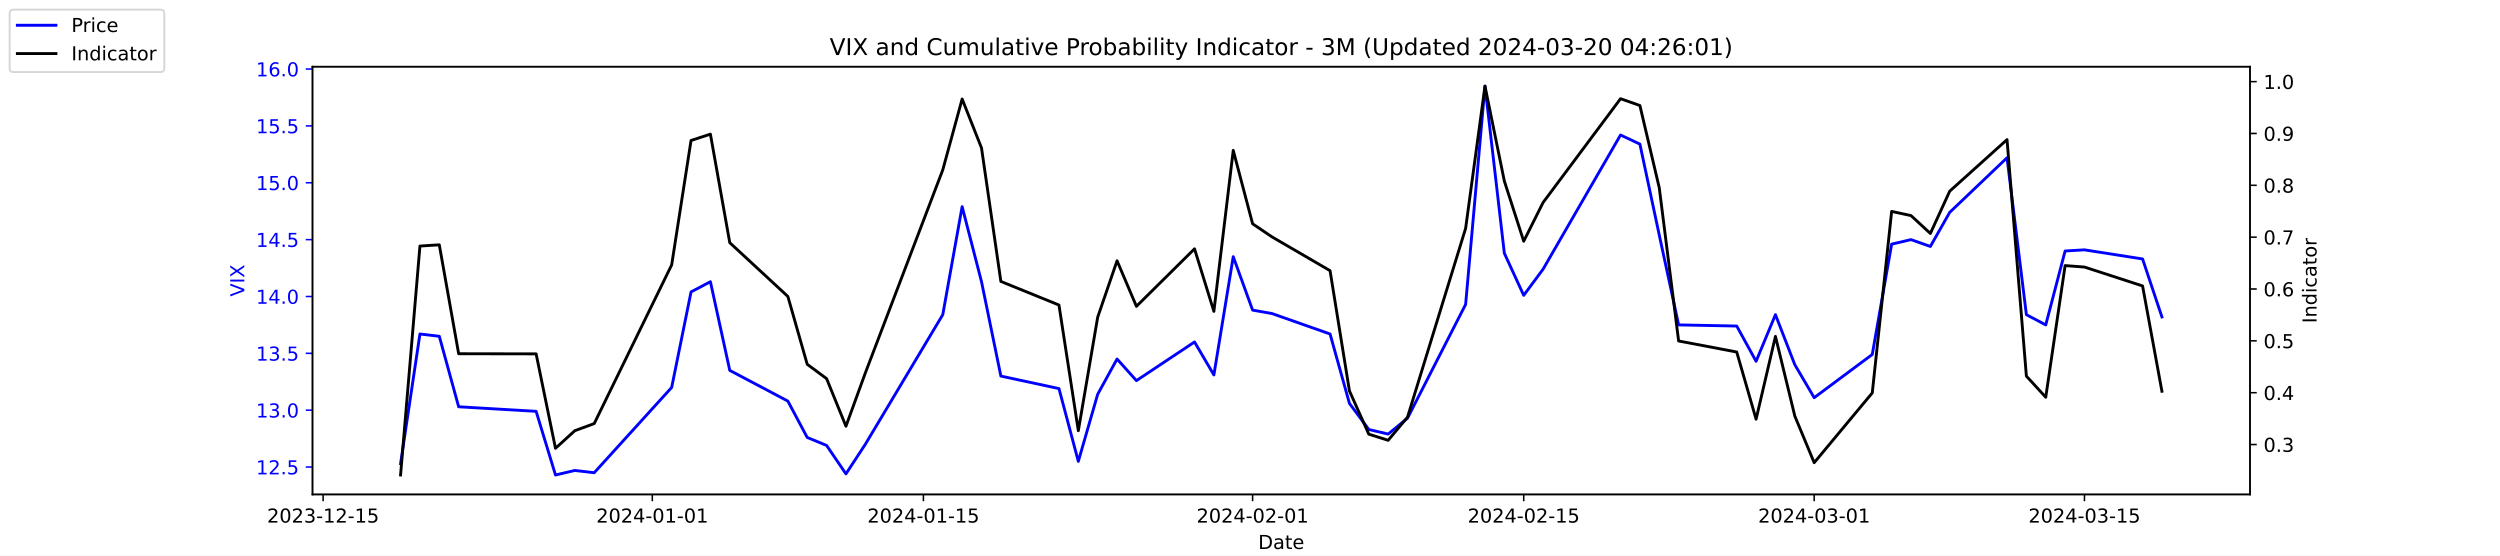
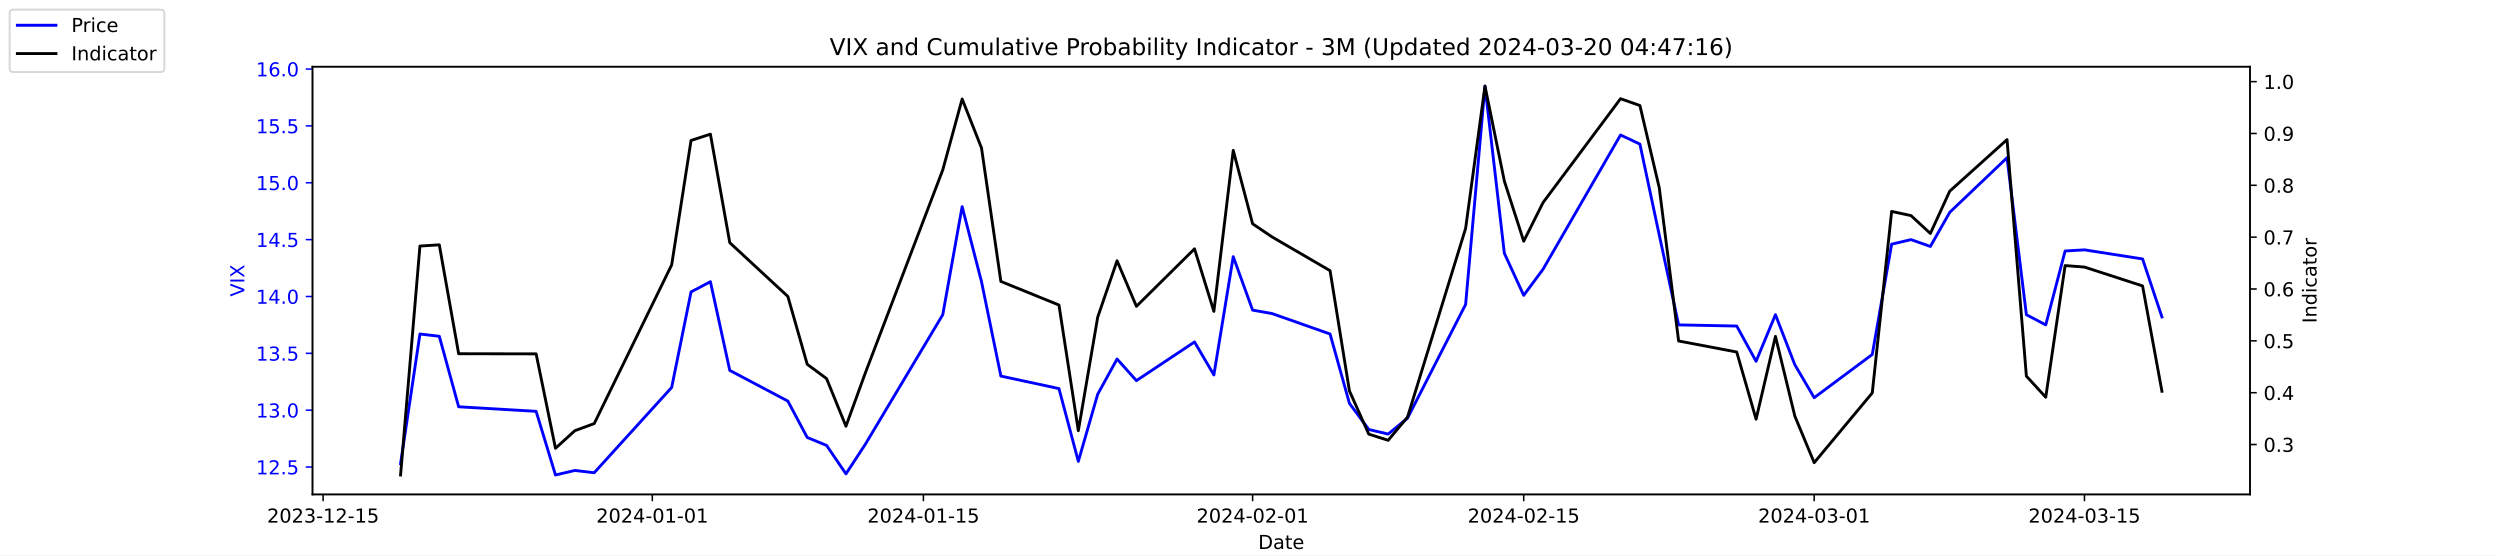
<svg xmlns="http://www.w3.org/2000/svg" xmlns:xlink="http://www.w3.org/1999/xlink" width="1296pt" height="288pt" viewBox="0 0 1296 288" version="1.1">
  <defs>
    <style type="text/css">*{stroke-linejoin: round; stroke-linecap: butt}</style>
  </defs>
  <g id="figure_1">
    <g id="patch_1">
      <path d="M 0 288  L 1296 288  L 1296 0  L 0 0  z " style="fill: #ffffff" />
    </g>
    <g id="axes_1">
      <g id="patch_2">
        <path d="M 162 256.32  L 1166.4 256.32  L 1166.4 34.56  L 162 34.56  z " style="fill: #ffffff" />
      </g>
      <g id="matplotlib.axis_1">
        <g id="xtick_1">
          <g id="line2d_1">
            <defs>
-               <path id="m6150826564" d="M 0 0  L 0 3.5  " style="stroke: #000000; stroke-width: 0.8" />
+               <path id="m825ad425d6" d="M 0 0  L 0 3.5  " style="stroke: #000000; stroke-width: 0.8" />
            </defs>
            <g>
-               <use xlink:href="#m6150826564" x="167.5" y="256.32" style="stroke: #000000; stroke-width: 0.8" />
+               <use xlink:href="#m825ad425d6" x="167.5" y="256.32" style="stroke: #000000; stroke-width: 0.8" />
            </g>
          </g>
          <g id="text_1">
            <g transform="translate(138.4425 270.9184) scale(0.1 -0.1)">
              <defs>
                <path id="DejaVuSans-32" d="M 1228 531  L 3431 531  L 3431 0  L 469 0  L 469 531  Q 828 903 1448 1529  Q 2069 2156 2228 2338  Q 2531 2678 2651 2914  Q 2772 3150 2772 3378  Q 2772 3750 2511 3984  Q 2250 4219 1831 4219  Q 1534 4219 1204 4116  Q 875 4013 500 3803  L 500 4441  Q 881 4594 1212 4672  Q 1544 4750 1819 4750  Q 2544 4750 2975 4387  Q 3406 4025 3406 3419  Q 3406 3131 3298 2873  Q 3191 2616 2906 2266  Q 2828 2175 2409 1742  Q 1991 1309 1228 531  z " transform="scale(0.015625)" />
                <path id="DejaVuSans-30" d="M 2034 4250  Q 1547 4250 1301 3770  Q 1056 3291 1056 2328  Q 1056 1369 1301 889  Q 1547 409 2034 409  Q 2525 409 2770 889  Q 3016 1369 3016 2328  Q 3016 3291 2770 3770  Q 2525 4250 2034 4250  z M 2034 4750  Q 2819 4750 3233 4129  Q 3647 3509 3647 2328  Q 3647 1150 3233 529  Q 2819 -91 2034 -91  Q 1250 -91 836 529  Q 422 1150 422 2328  Q 422 3509 836 4129  Q 1250 4750 2034 4750  z " transform="scale(0.015625)" />
                <path id="DejaVuSans-33" d="M 2597 2516  Q 3050 2419 3304 2112  Q 3559 1806 3559 1356  Q 3559 666 3084 287  Q 2609 -91 1734 -91  Q 1441 -91 1130 -33  Q 819 25 488 141  L 488 750  Q 750 597 1062 519  Q 1375 441 1716 441  Q 2309 441 2620 675  Q 2931 909 2931 1356  Q 2931 1769 2642 2001  Q 2353 2234 1838 2234  L 1294 2234  L 1294 2753  L 1863 2753  Q 2328 2753 2575 2939  Q 2822 3125 2822 3475  Q 2822 3834 2567 4026  Q 2313 4219 1838 4219  Q 1578 4219 1281 4162  Q 984 4106 628 3988  L 628 4550  Q 988 4650 1302 4700  Q 1616 4750 1894 4750  Q 2613 4750 3031 4423  Q 3450 4097 3450 3541  Q 3450 3153 3228 2886  Q 3006 2619 2597 2516  z " transform="scale(0.015625)" />
                <path id="DejaVuSans-2d" d="M 313 2009  L 1997 2009  L 1997 1497  L 313 1497  L 313 2009  z " transform="scale(0.015625)" />
                <path id="DejaVuSans-31" d="M 794 531  L 1825 531  L 1825 4091  L 703 3866  L 703 4441  L 1819 4666  L 2450 4666  L 2450 531  L 3481 531  L 3481 0  L 794 0  L 794 531  z " transform="scale(0.015625)" />
                <path id="DejaVuSans-35" d="M 691 4666  L 3169 4666  L 3169 4134  L 1269 4134  L 1269 2991  Q 1406 3038 1543 3061  Q 1681 3084 1819 3084  Q 2600 3084 3056 2656  Q 3513 2228 3513 1497  Q 3513 744 3044 326  Q 2575 -91 1722 -91  Q 1428 -91 1123 -41  Q 819 9 494 109  L 494 744  Q 775 591 1075 516  Q 1375 441 1709 441  Q 2250 441 2565 725  Q 2881 1009 2881 1497  Q 2881 1984 2565 2268  Q 2250 2553 1709 2553  Q 1456 2553 1204 2497  Q 953 2441 691 2322  L 691 4666  z " transform="scale(0.015625)" />
              </defs>
              <use xlink:href="#DejaVuSans-32" />
              <use xlink:href="#DejaVuSans-30" x="63.623" />
              <use xlink:href="#DejaVuSans-32" x="127.246" />
              <use xlink:href="#DejaVuSans-33" x="190.869" />
              <use xlink:href="#DejaVuSans-2d" x="254.492" />
              <use xlink:href="#DejaVuSans-31" x="290.576" />
              <use xlink:href="#DejaVuSans-32" x="354.199" />
              <use xlink:href="#DejaVuSans-2d" x="417.822" />
              <use xlink:href="#DejaVuSans-31" x="453.906" />
              <use xlink:href="#DejaVuSans-35" x="517.529" />
            </g>
          </g>
        </g>
        <g id="xtick_2">
          <g id="line2d_2">
            <g>
-               <use xlink:href="#m6150826564" x="338.156" y="256.32" style="stroke: #000000; stroke-width: 0.8" />
+               <use xlink:href="#m825ad425d6" x="338.156" y="256.32" style="stroke: #000000; stroke-width: 0.8" />
            </g>
          </g>
          <g id="text_2">
            <g transform="translate(309.098 270.9184) scale(0.1 -0.1)">
              <defs>
                <path id="DejaVuSans-34" d="M 2419 4116  L 825 1625  L 2419 1625  L 2419 4116  z M 2253 4666  L 3047 4666  L 3047 1625  L 3713 1625  L 3713 1100  L 3047 1100  L 3047 0  L 2419 0  L 2419 1100  L 313 1100  L 313 1709  L 2253 4666  z " transform="scale(0.015625)" />
              </defs>
              <use xlink:href="#DejaVuSans-32" />
              <use xlink:href="#DejaVuSans-30" x="63.623" />
              <use xlink:href="#DejaVuSans-32" x="127.246" />
              <use xlink:href="#DejaVuSans-34" x="190.869" />
              <use xlink:href="#DejaVuSans-2d" x="254.492" />
              <use xlink:href="#DejaVuSans-30" x="290.576" />
              <use xlink:href="#DejaVuSans-31" x="354.199" />
              <use xlink:href="#DejaVuSans-2d" x="417.822" />
              <use xlink:href="#DejaVuSans-30" x="453.906" />
              <use xlink:href="#DejaVuSans-31" x="517.529" />
            </g>
          </g>
        </g>
        <g id="xtick_3">
          <g id="line2d_3">
            <g>
-               <use xlink:href="#m6150826564" x="478.696" y="256.32" style="stroke: #000000; stroke-width: 0.8" />
+               <use xlink:href="#m825ad425d6" x="478.696" y="256.32" style="stroke: #000000; stroke-width: 0.8" />
            </g>
          </g>
          <g id="text_3">
            <g transform="translate(449.6379 270.9184) scale(0.1 -0.1)">
              <use xlink:href="#DejaVuSans-32" />
              <use xlink:href="#DejaVuSans-30" x="63.623" />
              <use xlink:href="#DejaVuSans-32" x="127.246" />
              <use xlink:href="#DejaVuSans-34" x="190.869" />
              <use xlink:href="#DejaVuSans-2d" x="254.492" />
              <use xlink:href="#DejaVuSans-30" x="290.576" />
              <use xlink:href="#DejaVuSans-31" x="354.199" />
              <use xlink:href="#DejaVuSans-2d" x="417.822" />
              <use xlink:href="#DejaVuSans-31" x="453.906" />
              <use xlink:href="#DejaVuSans-35" x="517.529" />
            </g>
          </g>
        </g>
        <g id="xtick_4">
          <g id="line2d_4">
            <g>
-               <use xlink:href="#m6150826564" x="649.351" y="256.32" style="stroke: #000000; stroke-width: 0.8" />
+               <use xlink:href="#m825ad425d6" x="649.351" y="256.32" style="stroke: #000000; stroke-width: 0.8" />
            </g>
          </g>
          <g id="text_4">
            <g transform="translate(620.2935 270.9184) scale(0.1 -0.1)">
              <use xlink:href="#DejaVuSans-32" />
              <use xlink:href="#DejaVuSans-30" x="63.623" />
              <use xlink:href="#DejaVuSans-32" x="127.246" />
              <use xlink:href="#DejaVuSans-34" x="190.869" />
              <use xlink:href="#DejaVuSans-2d" x="254.492" />
              <use xlink:href="#DejaVuSans-30" x="290.576" />
              <use xlink:href="#DejaVuSans-32" x="354.199" />
              <use xlink:href="#DejaVuSans-2d" x="417.822" />
              <use xlink:href="#DejaVuSans-30" x="453.906" />
              <use xlink:href="#DejaVuSans-31" x="517.529" />
            </g>
          </g>
        </g>
        <g id="xtick_5">
          <g id="line2d_5">
            <g>
-               <use xlink:href="#m6150826564" x="789.891" y="256.32" style="stroke: #000000; stroke-width: 0.8" />
+               <use xlink:href="#m825ad425d6" x="789.891" y="256.32" style="stroke: #000000; stroke-width: 0.8" />
            </g>
          </g>
          <g id="text_5">
            <g transform="translate(760.8334 270.9184) scale(0.1 -0.1)">
              <use xlink:href="#DejaVuSans-32" />
              <use xlink:href="#DejaVuSans-30" x="63.623" />
              <use xlink:href="#DejaVuSans-32" x="127.246" />
              <use xlink:href="#DejaVuSans-34" x="190.869" />
              <use xlink:href="#DejaVuSans-2d" x="254.492" />
              <use xlink:href="#DejaVuSans-30" x="290.576" />
              <use xlink:href="#DejaVuSans-32" x="354.199" />
              <use xlink:href="#DejaVuSans-2d" x="417.822" />
              <use xlink:href="#DejaVuSans-31" x="453.906" />
              <use xlink:href="#DejaVuSans-35" x="517.529" />
            </g>
          </g>
        </g>
        <g id="xtick_6">
          <g id="line2d_6">
            <g>
-               <use xlink:href="#m6150826564" x="940.47" y="256.32" style="stroke: #000000; stroke-width: 0.8" />
+               <use xlink:href="#m825ad425d6" x="940.47" y="256.32" style="stroke: #000000; stroke-width: 0.8" />
            </g>
          </g>
          <g id="text_6">
            <g transform="translate(911.4118 270.9184) scale(0.1 -0.1)">
              <use xlink:href="#DejaVuSans-32" />
              <use xlink:href="#DejaVuSans-30" x="63.623" />
              <use xlink:href="#DejaVuSans-32" x="127.246" />
              <use xlink:href="#DejaVuSans-34" x="190.869" />
              <use xlink:href="#DejaVuSans-2d" x="254.492" />
              <use xlink:href="#DejaVuSans-30" x="290.576" />
              <use xlink:href="#DejaVuSans-33" x="354.199" />
              <use xlink:href="#DejaVuSans-2d" x="417.822" />
              <use xlink:href="#DejaVuSans-30" x="453.906" />
              <use xlink:href="#DejaVuSans-31" x="517.529" />
            </g>
          </g>
        </g>
        <g id="xtick_7">
          <g id="line2d_7">
            <g>
-               <use xlink:href="#m6150826564" x="1080.591" y="256.32" style="stroke: #000000; stroke-width: 0.8" />
+               <use xlink:href="#m825ad425d6" x="1080.591" y="256.32" style="stroke: #000000; stroke-width: 0.8" />
            </g>
          </g>
          <g id="text_7">
            <g transform="translate(1051.533 270.9184) scale(0.1 -0.1)">
              <use xlink:href="#DejaVuSans-32" />
              <use xlink:href="#DejaVuSans-30" x="63.623" />
              <use xlink:href="#DejaVuSans-32" x="127.246" />
              <use xlink:href="#DejaVuSans-34" x="190.869" />
              <use xlink:href="#DejaVuSans-2d" x="254.492" />
              <use xlink:href="#DejaVuSans-30" x="290.576" />
              <use xlink:href="#DejaVuSans-33" x="354.199" />
              <use xlink:href="#DejaVuSans-2d" x="417.822" />
              <use xlink:href="#DejaVuSans-31" x="453.906" />
              <use xlink:href="#DejaVuSans-35" x="517.529" />
            </g>
          </g>
        </g>
        <g id="text_8">
          <g transform="translate(652.2492 284.5966) scale(0.1 -0.1)">
            <defs>
              <path id="DejaVuSans-44" d="M 1259 4147  L 1259 519  L 2022 519  Q 2988 519 3436 956  Q 3884 1394 3884 2338  Q 3884 3275 3436 3711  Q 2988 4147 2022 4147  L 1259 4147  z M 628 4666  L 1925 4666  Q 3281 4666 3915 4102  Q 4550 3538 4550 2338  Q 4550 1131 3912 565  Q 3275 0 1925 0  L 628 0  L 628 4666  z " transform="scale(0.015625)" />
              <path id="DejaVuSans-61" d="M 2194 1759  Q 1497 1759 1228 1600  Q 959 1441 959 1056  Q 959 750 1161 570  Q 1363 391 1709 391  Q 2188 391 2477 730  Q 2766 1069 2766 1631  L 2766 1759  L 2194 1759  z M 3341 1997  L 3341 0  L 2766 0  L 2766 531  Q 2569 213 2275 61  Q 1981 -91 1556 -91  Q 1019 -91 701 211  Q 384 513 384 1019  Q 384 1609 779 1909  Q 1175 2209 1959 2209  L 2766 2209  L 2766 2266  Q 2766 2663 2505 2880  Q 2244 3097 1772 3097  Q 1472 3097 1187 3025  Q 903 2953 641 2809  L 641 3341  Q 956 3463 1253 3523  Q 1550 3584 1831 3584  Q 2591 3584 2966 3190  Q 3341 2797 3341 1997  z " transform="scale(0.015625)" />
              <path id="DejaVuSans-74" d="M 1172 4494  L 1172 3500  L 2356 3500  L 2356 3053  L 1172 3053  L 1172 1153  Q 1172 725 1289 603  Q 1406 481 1766 481  L 2356 481  L 2356 0  L 1766 0  Q 1100 0 847 248  Q 594 497 594 1153  L 594 3053  L 172 3053  L 172 3500  L 594 3500  L 594 4494  L 1172 4494  z " transform="scale(0.015625)" />
              <path id="DejaVuSans-65" d="M 3597 1894  L 3597 1613  L 953 1613  Q 991 1019 1311 708  Q 1631 397 2203 397  Q 2534 397 2845 478  Q 3156 559 3463 722  L 3463 178  Q 3153 47 2828 -22  Q 2503 -91 2169 -91  Q 1331 -91 842 396  Q 353 884 353 1716  Q 353 2575 817 3079  Q 1281 3584 2069 3584  Q 2775 3584 3186 3129  Q 3597 2675 3597 1894  z M 3022 2063  Q 3016 2534 2758 2815  Q 2500 3097 2075 3097  Q 1594 3097 1305 2825  Q 1016 2553 972 2059  L 3022 2063  z " transform="scale(0.015625)" />
            </defs>
            <use xlink:href="#DejaVuSans-44" />
            <use xlink:href="#DejaVuSans-61" x="77.002" />
            <use xlink:href="#DejaVuSans-74" x="138.281" />
            <use xlink:href="#DejaVuSans-65" x="177.49" />
          </g>
        </g>
      </g>
      <g id="matplotlib.axis_2">
        <g id="ytick_1">
          <g id="line2d_8">
            <defs>
-               <path id="mccb6da727e" d="M 0 0  L -3.5 0  " style="stroke: #0000ff; stroke-width: 0.8" />
+               <path id="me5d6f9abb9" d="M 0 0  L -3.5 0  " style="stroke: #0000ff; stroke-width: 0.8" />
            </defs>
            <g>
-               <use xlink:href="#mccb6da727e" x="162" y="242.114" style="fill: #0000ff; stroke: #0000ff; stroke-width: 0.8" />
+               <use xlink:href="#me5d6f9abb9" x="162" y="242.114" style="fill: #0000ff; stroke: #0000ff; stroke-width: 0.8" />
            </g>
          </g>
          <g id="text_9">
            <g style="fill: #0000ff" transform="translate(132.7344 245.9129) scale(0.1 -0.1)">
              <defs>
                <path id="DejaVuSans-2e" d="M 684 794  L 1344 794  L 1344 0  L 684 0  L 684 794  z " transform="scale(0.015625)" />
              </defs>
              <use xlink:href="#DejaVuSans-31" />
              <use xlink:href="#DejaVuSans-32" x="63.623" />
              <use xlink:href="#DejaVuSans-2e" x="127.246" />
              <use xlink:href="#DejaVuSans-35" x="159.033" />
            </g>
          </g>
        </g>
        <g id="ytick_2">
          <g id="line2d_9">
            <g>
-               <use xlink:href="#mccb6da727e" x="162" y="212.64" style="fill: #0000ff; stroke: #0000ff; stroke-width: 0.8" />
+               <use xlink:href="#me5d6f9abb9" x="162" y="212.64" style="fill: #0000ff; stroke: #0000ff; stroke-width: 0.8" />
            </g>
          </g>
          <g id="text_10">
            <g style="fill: #0000ff" transform="translate(132.7344 216.4392) scale(0.1 -0.1)">
              <use xlink:href="#DejaVuSans-31" />
              <use xlink:href="#DejaVuSans-33" x="63.623" />
              <use xlink:href="#DejaVuSans-2e" x="127.246" />
              <use xlink:href="#DejaVuSans-30" x="159.033" />
            </g>
          </g>
        </g>
        <g id="ytick_3">
          <g id="line2d_10">
            <g>
-               <use xlink:href="#mccb6da727e" x="162" y="183.166" style="fill: #0000ff; stroke: #0000ff; stroke-width: 0.8" />
+               <use xlink:href="#me5d6f9abb9" x="162" y="183.166" style="fill: #0000ff; stroke: #0000ff; stroke-width: 0.8" />
            </g>
          </g>
          <g id="text_11">
            <g style="fill: #0000ff" transform="translate(132.7344 186.9656) scale(0.1 -0.1)">
              <use xlink:href="#DejaVuSans-31" />
              <use xlink:href="#DejaVuSans-33" x="63.623" />
              <use xlink:href="#DejaVuSans-2e" x="127.246" />
              <use xlink:href="#DejaVuSans-35" x="159.033" />
            </g>
          </g>
        </g>
        <g id="ytick_4">
          <g id="line2d_11">
            <g>
-               <use xlink:href="#mccb6da727e" x="162" y="153.693" style="fill: #0000ff; stroke: #0000ff; stroke-width: 0.8" />
+               <use xlink:href="#me5d6f9abb9" x="162" y="153.693" style="fill: #0000ff; stroke: #0000ff; stroke-width: 0.8" />
            </g>
          </g>
          <g id="text_12">
            <g style="fill: #0000ff" transform="translate(132.7344 157.4919) scale(0.1 -0.1)">
              <use xlink:href="#DejaVuSans-31" />
              <use xlink:href="#DejaVuSans-34" x="63.623" />
              <use xlink:href="#DejaVuSans-2e" x="127.246" />
              <use xlink:href="#DejaVuSans-30" x="159.033" />
            </g>
          </g>
        </g>
        <g id="ytick_5">
          <g id="line2d_12">
            <g>
-               <use xlink:href="#mccb6da727e" x="162" y="124.219" style="fill: #0000ff; stroke: #0000ff; stroke-width: 0.8" />
+               <use xlink:href="#me5d6f9abb9" x="162" y="124.219" style="fill: #0000ff; stroke: #0000ff; stroke-width: 0.8" />
            </g>
          </g>
          <g id="text_13">
            <g style="fill: #0000ff" transform="translate(132.7344 128.0182) scale(0.1 -0.1)">
              <use xlink:href="#DejaVuSans-31" />
              <use xlink:href="#DejaVuSans-34" x="63.623" />
              <use xlink:href="#DejaVuSans-2e" x="127.246" />
              <use xlink:href="#DejaVuSans-35" x="159.033" />
            </g>
          </g>
        </g>
        <g id="ytick_6">
          <g id="line2d_13">
            <g>
-               <use xlink:href="#mccb6da727e" x="162" y="94.745" style="fill: #0000ff; stroke: #0000ff; stroke-width: 0.8" />
+               <use xlink:href="#me5d6f9abb9" x="162" y="94.745" style="fill: #0000ff; stroke: #0000ff; stroke-width: 0.8" />
            </g>
          </g>
          <g id="text_14">
            <g style="fill: #0000ff" transform="translate(132.7344 98.5445) scale(0.1 -0.1)">
              <use xlink:href="#DejaVuSans-31" />
              <use xlink:href="#DejaVuSans-35" x="63.623" />
              <use xlink:href="#DejaVuSans-2e" x="127.246" />
              <use xlink:href="#DejaVuSans-30" x="159.033" />
            </g>
          </g>
        </g>
        <g id="ytick_7">
          <g id="line2d_14">
            <g>
-               <use xlink:href="#mccb6da727e" x="162" y="65.272" style="fill: #0000ff; stroke: #0000ff; stroke-width: 0.8" />
+               <use xlink:href="#me5d6f9abb9" x="162" y="65.272" style="fill: #0000ff; stroke: #0000ff; stroke-width: 0.8" />
            </g>
          </g>
          <g id="text_15">
            <g style="fill: #0000ff" transform="translate(132.7344 69.07082) scale(0.1 -0.1)">
              <use xlink:href="#DejaVuSans-31" />
              <use xlink:href="#DejaVuSans-35" x="63.623" />
              <use xlink:href="#DejaVuSans-2e" x="127.246" />
              <use xlink:href="#DejaVuSans-35" x="159.033" />
            </g>
          </g>
        </g>
        <g id="ytick_8">
          <g id="line2d_15">
            <g>
-               <use xlink:href="#mccb6da727e" x="162" y="35.798" style="fill: #0000ff; stroke: #0000ff; stroke-width: 0.8" />
+               <use xlink:href="#me5d6f9abb9" x="162" y="35.798" style="fill: #0000ff; stroke: #0000ff; stroke-width: 0.8" />
            </g>
          </g>
          <g id="text_16">
            <g style="fill: #0000ff" transform="translate(132.7344 39.59714) scale(0.1 -0.1)">
              <defs>
                <path id="DejaVuSans-36" d="M 2113 2584  Q 1688 2584 1439 2293  Q 1191 2003 1191 1497  Q 1191 994 1439 701  Q 1688 409 2113 409  Q 2538 409 2786 701  Q 3034 994 3034 1497  Q 3034 2003 2786 2293  Q 2538 2584 2113 2584  z M 3366 4563  L 3366 3988  Q 3128 4100 2886 4159  Q 2644 4219 2406 4219  Q 1781 4219 1451 3797  Q 1122 3375 1075 2522  Q 1259 2794 1537 2939  Q 1816 3084 2150 3084  Q 2853 3084 3261 2657  Q 3669 2231 3669 1497  Q 3669 778 3244 343  Q 2819 -91 2113 -91  Q 1303 -91 875 529  Q 447 1150 447 2328  Q 447 3434 972 4092  Q 1497 4750 2381 4750  Q 2619 4750 2861 4703  Q 3103 4656 3366 4563  z " transform="scale(0.015625)" />
              </defs>
              <use xlink:href="#DejaVuSans-31" />
              <use xlink:href="#DejaVuSans-36" x="63.623" />
              <use xlink:href="#DejaVuSans-2e" x="127.246" />
              <use xlink:href="#DejaVuSans-30" x="159.033" />
            </g>
          </g>
        </g>
        <g id="text_17">
          <g style="fill: #0000ff" transform="translate(126.6547 153.7603) rotate(-90) scale(0.1 -0.1)">
            <defs>
              <path id="DejaVuSans-56" d="M 1831 0  L 50 4666  L 709 4666  L 2188 738  L 3669 4666  L 4325 4666  L 2547 0  L 1831 0  z " transform="scale(0.015625)" />
              <path id="DejaVuSans-49" d="M 628 4666  L 1259 4666  L 1259 0  L 628 0  L 628 4666  z " transform="scale(0.015625)" />
              <path id="DejaVuSans-58" d="M 403 4666  L 1081 4666  L 2241 2931  L 3406 4666  L 4084 4666  L 2584 2425  L 4184 0  L 3506 0  L 2194 1984  L 872 0  L 191 0  L 1856 2491  L 403 4666  z " transform="scale(0.015625)" />
            </defs>
            <use xlink:href="#DejaVuSans-56" />
            <use xlink:href="#DejaVuSans-49" x="68.408" />
            <use xlink:href="#DejaVuSans-58" x="97.9" />
          </g>
        </g>
      </g>
      <g id="line2d_16">
-         <path d="M 207.655 240.345  L 217.693 173.145  L 227.732 174.324  L 237.77 210.872  L 277.924 213.23  L 287.963 246.24  L 298.002 243.882  L 308.04 245.061  L 348.194 200.851  L 358.233 151.335  L 368.272 146.029  L 378.31 192.008  L 408.426 207.924  L 418.464 226.787  L 428.503 230.914  L 438.541 245.651  L 448.58 230.324  L 488.734 163.124  L 498.773 107.124  L 508.811 146.029  L 518.85 194.956  L 548.966 201.44  L 559.004 239.166  L 569.043 204.387  L 579.081 186.114  L 589.12 197.314  L 619.236 177.272  L 629.274 194.366  L 639.313 133.061  L 649.351 160.766  L 659.39 162.535  L 689.506 173.145  L 699.544 209.103  L 709.583 222.661  L 719.621 225.019  L 729.66 216.766  L 759.775 157.819  L 769.814 44.64  L 779.853 131.293  L 789.891 153.103  L 799.93 139.545  L 840.084 69.987  L 850.123 74.703  L 860.161 121.861  L 870.2 168.429  L 900.315 169.019  L 910.354 187.293  L 920.392 163.124  L 930.431 189.061  L 940.47 206.156  L 970.585 183.756  L 980.624 126.577  L 990.662 124.219  L 1000.701 127.756  L 1010.74 110.072  L 1040.437 81.777  L 1050.476 163.124  L 1060.514 168.429  L 1070.553 130.114  L 1080.591 129.524  L 1110.707 134.24  L 1120.745 164.303  " clip-path="url(#p0dad32313c)" style="fill: none; stroke: #0000ff; stroke-width: 1.5; stroke-linecap: square" />
+         <path d="M 207.655 240.345  L 217.693 173.145  L 227.732 174.324  L 237.77 210.872  L 277.924 213.23  L 287.963 246.24  L 298.002 243.882  L 308.04 245.061  L 348.194 200.851  L 358.233 151.335  L 368.272 146.029  L 378.31 192.008  L 408.426 207.924  L 418.464 226.787  L 428.503 230.914  L 438.541 245.651  L 448.58 230.324  L 488.734 163.124  L 498.773 107.124  L 508.811 146.029  L 518.85 194.956  L 548.966 201.44  L 559.004 239.166  L 569.043 204.387  L 579.081 186.114  L 589.12 197.314  L 619.236 177.272  L 629.274 194.366  L 639.313 133.061  L 649.351 160.766  L 659.39 162.535  L 689.506 173.145  L 699.544 209.103  L 709.583 222.661  L 719.621 225.019  L 729.66 216.766  L 759.775 157.819  L 769.814 44.64  L 779.853 131.293  L 789.891 153.103  L 799.93 139.545  L 840.084 69.987  L 850.123 74.703  L 860.161 121.861  L 870.2 168.429  L 900.315 169.019  L 910.354 187.293  L 920.392 163.124  L 930.431 189.061  L 940.47 206.156  L 970.585 183.756  L 980.624 126.577  L 990.662 124.219  L 1000.701 127.756  L 1010.74 110.072  L 1040.437 81.777  L 1050.476 163.124  L 1060.514 168.429  L 1070.553 130.114  L 1080.591 129.524  L 1110.707 134.24  L 1120.745 164.303  " clip-path="url(#p209159321a)" style="fill: none; stroke: #0000ff; stroke-width: 1.5; stroke-linecap: square" />
      </g>
      <g id="patch_3">
        <path d="M 162 256.32  L 162 34.56  " style="fill: none; stroke: #000000; stroke-width: 0.8; stroke-linejoin: miter; stroke-linecap: square" />
      </g>
      <g id="patch_4">
        <path d="M 1166.4 256.32  L 1166.4 34.56  " style="fill: none; stroke: #000000; stroke-width: 0.8; stroke-linejoin: miter; stroke-linecap: square" />
      </g>
      <g id="patch_5">
        <path d="M 162 256.32  L 1166.4 256.32  " style="fill: none; stroke: #000000; stroke-width: 0.8; stroke-linejoin: miter; stroke-linecap: square" />
      </g>
      <g id="patch_6">
        <path d="M 162 34.56  L 1166.4 34.56  " style="fill: none; stroke: #000000; stroke-width: 0.8; stroke-linejoin: miter; stroke-linecap: square" />
      </g>
    </g>
    <g id="axes_2">
      <g id="matplotlib.axis_3">
        <g id="ytick_9">
          <g id="line2d_17">
            <defs>
-               <path id="m3d1470dd1f" d="M 0 0  L 3.5 0  " style="stroke: #000000; stroke-width: 0.8" />
+               <path id="m92302ede94" d="M 0 0  L 3.5 0  " style="stroke: #000000; stroke-width: 0.8" />
            </defs>
            <g>
-               <use xlink:href="#m3d1470dd1f" x="1166.4" y="230.447" style="stroke: #000000; stroke-width: 0.8" />
+               <use xlink:href="#m92302ede94" x="1166.4" y="230.447" style="stroke: #000000; stroke-width: 0.8" />
            </g>
          </g>
          <g id="text_18">
            <g transform="translate(1173.4 234.2458) scale(0.1 -0.1)">
              <use xlink:href="#DejaVuSans-30" />
              <use xlink:href="#DejaVuSans-2e" x="63.623" />
              <use xlink:href="#DejaVuSans-33" x="95.41" />
            </g>
          </g>
        </g>
        <g id="ytick_10">
          <g id="line2d_18">
            <g>
-               <use xlink:href="#m3d1470dd1f" x="1166.4" y="203.571" style="stroke: #000000; stroke-width: 0.8" />
+               <use xlink:href="#m92302ede94" x="1166.4" y="203.571" style="stroke: #000000; stroke-width: 0.8" />
            </g>
          </g>
          <g id="text_19">
            <g transform="translate(1173.4 207.3699) scale(0.1 -0.1)">
              <use xlink:href="#DejaVuSans-30" />
              <use xlink:href="#DejaVuSans-2e" x="63.623" />
              <use xlink:href="#DejaVuSans-34" x="95.41" />
            </g>
          </g>
        </g>
        <g id="ytick_11">
          <g id="line2d_19">
            <g>
-               <use xlink:href="#m3d1470dd1f" x="1166.4" y="176.695" style="stroke: #000000; stroke-width: 0.8" />
+               <use xlink:href="#m92302ede94" x="1166.4" y="176.695" style="stroke: #000000; stroke-width: 0.8" />
            </g>
          </g>
          <g id="text_20">
            <g transform="translate(1173.4 180.4941) scale(0.1 -0.1)">
              <use xlink:href="#DejaVuSans-30" />
              <use xlink:href="#DejaVuSans-2e" x="63.623" />
              <use xlink:href="#DejaVuSans-35" x="95.41" />
            </g>
          </g>
        </g>
        <g id="ytick_12">
          <g id="line2d_20">
            <g>
-               <use xlink:href="#m3d1470dd1f" x="1166.4" y="149.819" style="stroke: #000000; stroke-width: 0.8" />
+               <use xlink:href="#m92302ede94" x="1166.4" y="149.819" style="stroke: #000000; stroke-width: 0.8" />
            </g>
          </g>
          <g id="text_21">
            <g transform="translate(1173.4 153.6182) scale(0.1 -0.1)">
              <use xlink:href="#DejaVuSans-30" />
              <use xlink:href="#DejaVuSans-2e" x="63.623" />
              <use xlink:href="#DejaVuSans-36" x="95.41" />
            </g>
          </g>
        </g>
        <g id="ytick_13">
          <g id="line2d_21">
            <g>
-               <use xlink:href="#m3d1470dd1f" x="1166.4" y="122.943" style="stroke: #000000; stroke-width: 0.8" />
+               <use xlink:href="#m92302ede94" x="1166.4" y="122.943" style="stroke: #000000; stroke-width: 0.8" />
            </g>
          </g>
          <g id="text_22">
            <g transform="translate(1173.4 126.7423) scale(0.1 -0.1)">
              <defs>
                <path id="DejaVuSans-37" d="M 525 4666  L 3525 4666  L 3525 4397  L 1831 0  L 1172 0  L 2766 4134  L 525 4134  L 525 4666  z " transform="scale(0.015625)" />
              </defs>
              <use xlink:href="#DejaVuSans-30" />
              <use xlink:href="#DejaVuSans-2e" x="63.623" />
              <use xlink:href="#DejaVuSans-37" x="95.41" />
            </g>
          </g>
        </g>
        <g id="ytick_14">
          <g id="line2d_22">
            <g>
-               <use xlink:href="#m3d1470dd1f" x="1166.4" y="96.067" style="stroke: #000000; stroke-width: 0.8" />
+               <use xlink:href="#m92302ede94" x="1166.4" y="96.067" style="stroke: #000000; stroke-width: 0.8" />
            </g>
          </g>
          <g id="text_23">
            <g transform="translate(1173.4 99.86645) scale(0.1 -0.1)">
              <defs>
                <path id="DejaVuSans-38" d="M 2034 2216  Q 1584 2216 1326 1975  Q 1069 1734 1069 1313  Q 1069 891 1326 650  Q 1584 409 2034 409  Q 2484 409 2743 651  Q 3003 894 3003 1313  Q 3003 1734 2745 1975  Q 2488 2216 2034 2216  z M 1403 2484  Q 997 2584 770 2862  Q 544 3141 544 3541  Q 544 4100 942 4425  Q 1341 4750 2034 4750  Q 2731 4750 3128 4425  Q 3525 4100 3525 3541  Q 3525 3141 3298 2862  Q 3072 2584 2669 2484  Q 3125 2378 3379 2068  Q 3634 1759 3634 1313  Q 3634 634 3220 271  Q 2806 -91 2034 -91  Q 1263 -91 848 271  Q 434 634 434 1313  Q 434 1759 690 2068  Q 947 2378 1403 2484  z M 1172 3481  Q 1172 3119 1398 2916  Q 1625 2713 2034 2713  Q 2441 2713 2670 2916  Q 2900 3119 2900 3481  Q 2900 3844 2670 4047  Q 2441 4250 2034 4250  Q 1625 4250 1398 4047  Q 1172 3844 1172 3481  z " transform="scale(0.015625)" />
              </defs>
              <use xlink:href="#DejaVuSans-30" />
              <use xlink:href="#DejaVuSans-2e" x="63.623" />
              <use xlink:href="#DejaVuSans-38" x="95.41" />
            </g>
          </g>
        </g>
        <g id="ytick_15">
          <g id="line2d_23">
            <g>
-               <use xlink:href="#m3d1470dd1f" x="1166.4" y="69.191" style="stroke: #000000; stroke-width: 0.8" />
+               <use xlink:href="#m92302ede94" x="1166.4" y="69.191" style="stroke: #000000; stroke-width: 0.8" />
            </g>
          </g>
          <g id="text_24">
            <g transform="translate(1173.4 72.99058) scale(0.1 -0.1)">
              <defs>
                <path id="DejaVuSans-39" d="M 703 97  L 703 672  Q 941 559 1184 500  Q 1428 441 1663 441  Q 2288 441 2617 861  Q 2947 1281 2994 2138  Q 2813 1869 2534 1725  Q 2256 1581 1919 1581  Q 1219 1581 811 2004  Q 403 2428 403 3163  Q 403 3881 828 4315  Q 1253 4750 1959 4750  Q 2769 4750 3195 4129  Q 3622 3509 3622 2328  Q 3622 1225 3098 567  Q 2575 -91 1691 -91  Q 1453 -91 1209 -44  Q 966 3 703 97  z M 1959 2075  Q 2384 2075 2632 2365  Q 2881 2656 2881 3163  Q 2881 3666 2632 3958  Q 2384 4250 1959 4250  Q 1534 4250 1286 3958  Q 1038 3666 1038 3163  Q 1038 2656 1286 2365  Q 1534 2075 1959 2075  z " transform="scale(0.015625)" />
              </defs>
              <use xlink:href="#DejaVuSans-30" />
              <use xlink:href="#DejaVuSans-2e" x="63.623" />
              <use xlink:href="#DejaVuSans-39" x="95.41" />
            </g>
          </g>
        </g>
        <g id="ytick_16">
          <g id="line2d_24">
            <g>
-               <use xlink:href="#m3d1470dd1f" x="1166.4" y="42.315" style="stroke: #000000; stroke-width: 0.8" />
+               <use xlink:href="#m92302ede94" x="1166.4" y="42.315" style="stroke: #000000; stroke-width: 0.8" />
            </g>
          </g>
          <g id="text_25">
            <g transform="translate(1173.4 46.1147) scale(0.1 -0.1)">
              <use xlink:href="#DejaVuSans-31" />
              <use xlink:href="#DejaVuSans-2e" x="63.623" />
              <use xlink:href="#DejaVuSans-30" x="95.41" />
            </g>
          </g>
        </g>
        <g id="text_26">
          <g transform="translate(1200.902 167.5353) rotate(-90) scale(0.1 -0.1)">
            <defs>
              <path id="DejaVuSans-6e" d="M 3513 2113  L 3513 0  L 2938 0  L 2938 2094  Q 2938 2591 2744 2837  Q 2550 3084 2163 3084  Q 1697 3084 1428 2787  Q 1159 2491 1159 1978  L 1159 0  L 581 0  L 581 3500  L 1159 3500  L 1159 2956  Q 1366 3272 1645 3428  Q 1925 3584 2291 3584  Q 2894 3584 3203 3211  Q 3513 2838 3513 2113  z " transform="scale(0.015625)" />
              <path id="DejaVuSans-64" d="M 2906 2969  L 2906 4863  L 3481 4863  L 3481 0  L 2906 0  L 2906 525  Q 2725 213 2448 61  Q 2172 -91 1784 -91  Q 1150 -91 751 415  Q 353 922 353 1747  Q 353 2572 751 3078  Q 1150 3584 1784 3584  Q 2172 3584 2448 3432  Q 2725 3281 2906 2969  z M 947 1747  Q 947 1113 1208 752  Q 1469 391 1925 391  Q 2381 391 2643 752  Q 2906 1113 2906 1747  Q 2906 2381 2643 2742  Q 2381 3103 1925 3103  Q 1469 3103 1208 2742  Q 947 2381 947 1747  z " transform="scale(0.015625)" />
              <path id="DejaVuSans-69" d="M 603 3500  L 1178 3500  L 1178 0  L 603 0  L 603 3500  z M 603 4863  L 1178 4863  L 1178 4134  L 603 4134  L 603 4863  z " transform="scale(0.015625)" />
              <path id="DejaVuSans-63" d="M 3122 3366  L 3122 2828  Q 2878 2963 2633 3030  Q 2388 3097 2138 3097  Q 1578 3097 1268 2742  Q 959 2388 959 1747  Q 959 1106 1268 751  Q 1578 397 2138 397  Q 2388 397 2633 464  Q 2878 531 3122 666  L 3122 134  Q 2881 22 2623 -34  Q 2366 -91 2075 -91  Q 1284 -91 818 406  Q 353 903 353 1747  Q 353 2603 823 3093  Q 1294 3584 2113 3584  Q 2378 3584 2631 3529  Q 2884 3475 3122 3366  z " transform="scale(0.015625)" />
              <path id="DejaVuSans-6f" d="M 1959 3097  Q 1497 3097 1228 2736  Q 959 2375 959 1747  Q 959 1119 1226 758  Q 1494 397 1959 397  Q 2419 397 2687 759  Q 2956 1122 2956 1747  Q 2956 2369 2687 2733  Q 2419 3097 1959 3097  z M 1959 3584  Q 2709 3584 3137 3096  Q 3566 2609 3566 1747  Q 3566 888 3137 398  Q 2709 -91 1959 -91  Q 1206 -91 779 398  Q 353 888 353 1747  Q 353 2609 779 3096  Q 1206 3584 1959 3584  z " transform="scale(0.015625)" />
              <path id="DejaVuSans-72" d="M 2631 2963  Q 2534 3019 2420 3045  Q 2306 3072 2169 3072  Q 1681 3072 1420 2755  Q 1159 2438 1159 1844  L 1159 0  L 581 0  L 581 3500  L 1159 3500  L 1159 2956  Q 1341 3275 1631 3429  Q 1922 3584 2338 3584  Q 2397 3584 2469 3576  Q 2541 3569 2628 3553  L 2631 2963  z " transform="scale(0.015625)" />
            </defs>
            <use xlink:href="#DejaVuSans-49" />
            <use xlink:href="#DejaVuSans-6e" x="29.492" />
            <use xlink:href="#DejaVuSans-64" x="92.871" />
            <use xlink:href="#DejaVuSans-69" x="156.348" />
            <use xlink:href="#DejaVuSans-63" x="184.131" />
            <use xlink:href="#DejaVuSans-61" x="239.111" />
            <use xlink:href="#DejaVuSans-74" x="300.391" />
            <use xlink:href="#DejaVuSans-6f" x="339.6" />
            <use xlink:href="#DejaVuSans-72" x="400.781" />
          </g>
        </g>
      </g>
      <g id="line2d_25">
-         <path d="M 207.655 246.24  L 217.693 127.554  L 227.732 126.917  L 237.77 183.374  L 277.924 183.446  L 287.963 232.392  L 298.002 223.267  L 308.04 219.585  L 348.194 137.31  L 358.233 72.826  L 368.272 69.549  L 378.31 125.806  L 408.426 153.679  L 418.464 188.855  L 428.503 196.277  L 438.541 220.963  L 448.58 193.353  L 488.734 88.061  L 498.773 51.326  L 508.811 76.692  L 518.85 145.895  L 548.966 158.133  L 559.004 223.267  L 569.043 164.427  L 579.081 135.188  L 589.12 158.801  L 619.236 128.995  L 629.274 161.414  L 639.313 77.963  L 649.351 116.023  L 659.39 122.794  L 689.506 140.324  L 699.544 202.638  L 709.583 225.068  L 719.621 228.247  L 729.66 216.245  L 759.775 118.401  L 769.814 44.64  L 779.853 93.884  L 789.891 125.046  L 799.93 104.991  L 840.084 51.167  L 850.123 54.703  L 860.161 97.352  L 870.2 176.766  L 900.315 182.482  L 910.354 217.309  L 920.392 174.373  L 930.431 215.679  L 940.47 239.852  L 970.585 203.673  L 980.624 109.604  L 990.662 111.759  L 1000.701 121.028  L 1010.74 99.098  L 1040.437 72.38  L 1050.476 194.975  L 1060.514 205.916  L 1070.553 137.677  L 1080.591 138.445  L 1110.707 148.23  L 1120.745 202.842  " clip-path="url(#p0dad32313c)" style="fill: none; stroke: #000000; stroke-width: 1.5; stroke-linecap: square" />
+         <path d="M 207.655 246.24  L 217.693 127.554  L 227.732 126.917  L 237.77 183.374  L 277.924 183.446  L 287.963 232.392  L 298.002 223.267  L 308.04 219.585  L 348.194 137.31  L 358.233 72.826  L 368.272 69.549  L 378.31 125.806  L 408.426 153.679  L 418.464 188.855  L 428.503 196.277  L 438.541 220.963  L 448.58 193.353  L 488.734 88.061  L 498.773 51.326  L 508.811 76.692  L 518.85 145.895  L 548.966 158.133  L 559.004 223.267  L 569.043 164.427  L 579.081 135.188  L 589.12 158.801  L 619.236 128.995  L 629.274 161.414  L 639.313 77.963  L 649.351 116.023  L 659.39 122.794  L 689.506 140.324  L 699.544 202.638  L 709.583 225.068  L 719.621 228.247  L 729.66 216.245  L 759.775 118.401  L 769.814 44.64  L 779.853 93.884  L 789.891 125.046  L 799.93 104.991  L 840.084 51.167  L 850.123 54.703  L 860.161 97.352  L 870.2 176.766  L 900.315 182.482  L 910.354 217.309  L 920.392 174.373  L 930.431 215.679  L 940.47 239.852  L 970.585 203.673  L 980.624 109.604  L 990.662 111.759  L 1000.701 121.028  L 1010.74 99.098  L 1040.437 72.38  L 1050.476 194.975  L 1060.514 205.916  L 1070.553 137.677  L 1080.591 138.445  L 1110.707 148.23  L 1120.745 202.842  " clip-path="url(#p209159321a)" style="fill: none; stroke: #000000; stroke-width: 1.5; stroke-linecap: square" />
      </g>
      <g id="patch_7">
        <path d="M 162 256.32  L 162 34.56  " style="fill: none; stroke: #000000; stroke-width: 0.8; stroke-linejoin: miter; stroke-linecap: square" />
      </g>
      <g id="patch_8">
        <path d="M 1166.4 256.32  L 1166.4 34.56  " style="fill: none; stroke: #000000; stroke-width: 0.8; stroke-linejoin: miter; stroke-linecap: square" />
      </g>
      <g id="patch_9">
        <path d="M 162 256.32  L 1166.4 256.32  " style="fill: none; stroke: #000000; stroke-width: 0.8; stroke-linejoin: miter; stroke-linecap: square" />
      </g>
      <g id="patch_10">
        <path d="M 162 34.56  L 1166.4 34.56  " style="fill: none; stroke: #000000; stroke-width: 0.8; stroke-linejoin: miter; stroke-linecap: square" />
      </g>
      <g id="text_27">
        <g transform="translate(430.0941 28.56) scale(0.12 -0.12)">
          <defs>
            <path id="DejaVuSans-20" transform="scale(0.015625)" />
            <path id="DejaVuSans-43" d="M 4122 4306  L 4122 3641  Q 3803 3938 3442 4084  Q 3081 4231 2675 4231  Q 1875 4231 1450 3742  Q 1025 3253 1025 2328  Q 1025 1406 1450 917  Q 1875 428 2675 428  Q 3081 428 3442 575  Q 3803 722 4122 1019  L 4122 359  Q 3791 134 3420 21  Q 3050 -91 2638 -91  Q 1578 -91 968 557  Q 359 1206 359 2328  Q 359 3453 968 4101  Q 1578 4750 2638 4750  Q 3056 4750 3426 4639  Q 3797 4528 4122 4306  z " transform="scale(0.015625)" />
            <path id="DejaVuSans-75" d="M 544 1381  L 544 3500  L 1119 3500  L 1119 1403  Q 1119 906 1312 657  Q 1506 409 1894 409  Q 2359 409 2629 706  Q 2900 1003 2900 1516  L 2900 3500  L 3475 3500  L 3475 0  L 2900 0  L 2900 538  Q 2691 219 2414 64  Q 2138 -91 1772 -91  Q 1169 -91 856 284  Q 544 659 544 1381  z M 1991 3584  L 1991 3584  z " transform="scale(0.015625)" />
            <path id="DejaVuSans-6d" d="M 3328 2828  Q 3544 3216 3844 3400  Q 4144 3584 4550 3584  Q 5097 3584 5394 3201  Q 5691 2819 5691 2113  L 5691 0  L 5113 0  L 5113 2094  Q 5113 2597 4934 2840  Q 4756 3084 4391 3084  Q 3944 3084 3684 2787  Q 3425 2491 3425 1978  L 3425 0  L 2847 0  L 2847 2094  Q 2847 2600 2669 2842  Q 2491 3084 2119 3084  Q 1678 3084 1418 2786  Q 1159 2488 1159 1978  L 1159 0  L 581 0  L 581 3500  L 1159 3500  L 1159 2956  Q 1356 3278 1631 3431  Q 1906 3584 2284 3584  Q 2666 3584 2933 3390  Q 3200 3197 3328 2828  z " transform="scale(0.015625)" />
            <path id="DejaVuSans-6c" d="M 603 4863  L 1178 4863  L 1178 0  L 603 0  L 603 4863  z " transform="scale(0.015625)" />
            <path id="DejaVuSans-76" d="M 191 3500  L 800 3500  L 1894 563  L 2988 3500  L 3597 3500  L 2284 0  L 1503 0  L 191 3500  z " transform="scale(0.015625)" />
            <path id="DejaVuSans-50" d="M 1259 4147  L 1259 2394  L 2053 2394  Q 2494 2394 2734 2622  Q 2975 2850 2975 3272  Q 2975 3691 2734 3919  Q 2494 4147 2053 4147  L 1259 4147  z M 628 4666  L 2053 4666  Q 2838 4666 3239 4311  Q 3641 3956 3641 3272  Q 3641 2581 3239 2228  Q 2838 1875 2053 1875  L 1259 1875  L 1259 0  L 628 0  L 628 4666  z " transform="scale(0.015625)" />
            <path id="DejaVuSans-62" d="M 3116 1747  Q 3116 2381 2855 2742  Q 2594 3103 2138 3103  Q 1681 3103 1420 2742  Q 1159 2381 1159 1747  Q 1159 1113 1420 752  Q 1681 391 2138 391  Q 2594 391 2855 752  Q 3116 1113 3116 1747  z M 1159 2969  Q 1341 3281 1617 3432  Q 1894 3584 2278 3584  Q 2916 3584 3314 3078  Q 3713 2572 3713 1747  Q 3713 922 3314 415  Q 2916 -91 2278 -91  Q 1894 -91 1617 61  Q 1341 213 1159 525  L 1159 0  L 581 0  L 581 4863  L 1159 4863  L 1159 2969  z " transform="scale(0.015625)" />
            <path id="DejaVuSans-79" d="M 2059 -325  Q 1816 -950 1584 -1140  Q 1353 -1331 966 -1331  L 506 -1331  L 506 -850  L 844 -850  Q 1081 -850 1212 -737  Q 1344 -625 1503 -206  L 1606 56  L 191 3500  L 800 3500  L 1894 763  L 2988 3500  L 3597 3500  L 2059 -325  z " transform="scale(0.015625)" />
            <path id="DejaVuSans-4d" d="M 628 4666  L 1569 4666  L 2759 1491  L 3956 4666  L 4897 4666  L 4897 0  L 4281 0  L 4281 4097  L 3078 897  L 2444 897  L 1241 4097  L 1241 0  L 628 0  L 628 4666  z " transform="scale(0.015625)" />
            <path id="DejaVuSans-28" d="M 1984 4856  Q 1566 4138 1362 3434  Q 1159 2731 1159 2009  Q 1159 1288 1364 580  Q 1569 -128 1984 -844  L 1484 -844  Q 1016 -109 783 600  Q 550 1309 550 2009  Q 550 2706 781 3412  Q 1013 4119 1484 4856  L 1984 4856  z " transform="scale(0.015625)" />
            <path id="DejaVuSans-55" d="M 556 4666  L 1191 4666  L 1191 1831  Q 1191 1081 1462 751  Q 1734 422 2344 422  Q 2950 422 3222 751  Q 3494 1081 3494 1831  L 3494 4666  L 4128 4666  L 4128 1753  Q 4128 841 3676 375  Q 3225 -91 2344 -91  Q 1459 -91 1007 375  Q 556 841 556 1753  L 556 4666  z " transform="scale(0.015625)" />
            <path id="DejaVuSans-70" d="M 1159 525  L 1159 -1331  L 581 -1331  L 581 3500  L 1159 3500  L 1159 2969  Q 1341 3281 1617 3432  Q 1894 3584 2278 3584  Q 2916 3584 3314 3078  Q 3713 2572 3713 1747  Q 3713 922 3314 415  Q 2916 -91 2278 -91  Q 1894 -91 1617 61  Q 1341 213 1159 525  z M 3116 1747  Q 3116 2381 2855 2742  Q 2594 3103 2138 3103  Q 1681 3103 1420 2742  Q 1159 2381 1159 1747  Q 1159 1113 1420 752  Q 1681 391 2138 391  Q 2594 391 2855 752  Q 3116 1113 3116 1747  z " transform="scale(0.015625)" />
            <path id="DejaVuSans-3a" d="M 750 794  L 1409 794  L 1409 0  L 750 0  L 750 794  z M 750 3309  L 1409 3309  L 1409 2516  L 750 2516  L 750 3309  z " transform="scale(0.015625)" />
            <path id="DejaVuSans-29" d="M 513 4856  L 1013 4856  Q 1481 4119 1714 3412  Q 1947 2706 1947 2009  Q 1947 1309 1714 600  Q 1481 -109 1013 -844  L 513 -844  Q 928 -128 1133 580  Q 1338 1288 1338 2009  Q 1338 2731 1133 3434  Q 928 4138 513 4856  z " transform="scale(0.015625)" />
          </defs>
          <use xlink:href="#DejaVuSans-56" />
          <use xlink:href="#DejaVuSans-49" x="68.408" />
          <use xlink:href="#DejaVuSans-58" x="97.9" />
          <use xlink:href="#DejaVuSans-20" x="166.406" />
          <use xlink:href="#DejaVuSans-61" x="198.193" />
          <use xlink:href="#DejaVuSans-6e" x="259.473" />
          <use xlink:href="#DejaVuSans-64" x="322.852" />
          <use xlink:href="#DejaVuSans-20" x="386.328" />
          <use xlink:href="#DejaVuSans-43" x="418.115" />
          <use xlink:href="#DejaVuSans-75" x="487.939" />
          <use xlink:href="#DejaVuSans-6d" x="551.318" />
          <use xlink:href="#DejaVuSans-75" x="648.73" />
          <use xlink:href="#DejaVuSans-6c" x="712.109" />
          <use xlink:href="#DejaVuSans-61" x="739.893" />
          <use xlink:href="#DejaVuSans-74" x="801.172" />
          <use xlink:href="#DejaVuSans-69" x="840.381" />
          <use xlink:href="#DejaVuSans-76" x="868.164" />
          <use xlink:href="#DejaVuSans-65" x="927.344" />
          <use xlink:href="#DejaVuSans-20" x="988.867" />
          <use xlink:href="#DejaVuSans-50" x="1020.654" />
          <use xlink:href="#DejaVuSans-72" x="1079.207" />
          <use xlink:href="#DejaVuSans-6f" x="1118.07" />
          <use xlink:href="#DejaVuSans-62" x="1179.252" />
          <use xlink:href="#DejaVuSans-61" x="1242.729" />
          <use xlink:href="#DejaVuSans-62" x="1304.008" />
          <use xlink:href="#DejaVuSans-69" x="1367.484" />
          <use xlink:href="#DejaVuSans-6c" x="1395.268" />
          <use xlink:href="#DejaVuSans-69" x="1423.051" />
          <use xlink:href="#DejaVuSans-74" x="1450.834" />
          <use xlink:href="#DejaVuSans-79" x="1490.043" />
          <use xlink:href="#DejaVuSans-20" x="1549.223" />
          <use xlink:href="#DejaVuSans-49" x="1581.01" />
          <use xlink:href="#DejaVuSans-6e" x="1610.502" />
          <use xlink:href="#DejaVuSans-64" x="1673.881" />
          <use xlink:href="#DejaVuSans-69" x="1737.357" />
          <use xlink:href="#DejaVuSans-63" x="1765.141" />
          <use xlink:href="#DejaVuSans-61" x="1820.121" />
          <use xlink:href="#DejaVuSans-74" x="1881.4" />
          <use xlink:href="#DejaVuSans-6f" x="1920.609" />
          <use xlink:href="#DejaVuSans-72" x="1981.791" />
          <use xlink:href="#DejaVuSans-20" x="2022.904" />
          <use xlink:href="#DejaVuSans-2d" x="2054.691" />
          <use xlink:href="#DejaVuSans-20" x="2090.775" />
          <use xlink:href="#DejaVuSans-33" x="2122.562" />
          <use xlink:href="#DejaVuSans-4d" x="2186.186" />
          <use xlink:href="#DejaVuSans-20" x="2272.465" />
          <use xlink:href="#DejaVuSans-28" x="2304.252" />
          <use xlink:href="#DejaVuSans-55" x="2343.266" />
          <use xlink:href="#DejaVuSans-70" x="2416.459" />
          <use xlink:href="#DejaVuSans-64" x="2479.936" />
          <use xlink:href="#DejaVuSans-61" x="2543.412" />
          <use xlink:href="#DejaVuSans-74" x="2604.691" />
          <use xlink:href="#DejaVuSans-65" x="2643.9" />
          <use xlink:href="#DejaVuSans-64" x="2705.424" />
          <use xlink:href="#DejaVuSans-20" x="2768.9" />
          <use xlink:href="#DejaVuSans-32" x="2800.688" />
          <use xlink:href="#DejaVuSans-30" x="2864.311" />
          <use xlink:href="#DejaVuSans-32" x="2927.934" />
          <use xlink:href="#DejaVuSans-34" x="2991.557" />
          <use xlink:href="#DejaVuSans-2d" x="3055.18" />
          <use xlink:href="#DejaVuSans-30" x="3091.264" />
          <use xlink:href="#DejaVuSans-33" x="3154.887" />
          <use xlink:href="#DejaVuSans-2d" x="3218.51" />
          <use xlink:href="#DejaVuSans-32" x="3254.594" />
          <use xlink:href="#DejaVuSans-30" x="3318.217" />
          <use xlink:href="#DejaVuSans-20" x="3381.84" />
          <use xlink:href="#DejaVuSans-30" x="3413.627" />
          <use xlink:href="#DejaVuSans-34" x="3477.25" />
          <use xlink:href="#DejaVuSans-3a" x="3540.873" />
-           <use xlink:href="#DejaVuSans-32" x="3574.564" />
-           <use xlink:href="#DejaVuSans-36" x="3638.188" />
+           <use xlink:href="#DejaVuSans-34" x="3574.564" />
+           <use xlink:href="#DejaVuSans-37" x="3638.188" />
          <use xlink:href="#DejaVuSans-3a" x="3701.811" />
-           <use xlink:href="#DejaVuSans-30" x="3735.502" />
-           <use xlink:href="#DejaVuSans-31" x="3799.125" />
+           <use xlink:href="#DejaVuSans-31" x="3735.502" />
+           <use xlink:href="#DejaVuSans-36" x="3799.125" />
          <use xlink:href="#DejaVuSans-29" x="3862.748" />
        </g>
      </g>
    </g>
    <g id="legend_1">
      <g id="patch_11">
        <path d="M 7 37.356  L 83.191 37.356  Q 85.191 37.356 85.191 35.356  L 85.191 7  Q 85.191 5 83.191 5  L 7 5  Q 5 5 5 7  L 5 35.356  Q 5 37.356 7 37.356  z " style="fill: #ffffff; opacity: 0.8; stroke: #cccccc; stroke-linejoin: miter" />
      </g>
      <g id="line2d_26">
        <path d="M 9 13.098  L 19 13.098  L 29 13.098  " style="fill: none; stroke: #0000ff; stroke-width: 1.5; stroke-linecap: square" />
      </g>
      <g id="text_28">
        <g transform="translate(37 16.59844) scale(0.1 -0.1)">
          <use xlink:href="#DejaVuSans-50" />
          <use xlink:href="#DejaVuSans-72" x="58.553" />
          <use xlink:href="#DejaVuSans-69" x="99.666" />
          <use xlink:href="#DejaVuSans-63" x="127.449" />
          <use xlink:href="#DejaVuSans-65" x="182.43" />
        </g>
      </g>
      <g id="line2d_27">
        <path d="M 9 27.777  L 19 27.777  L 29 27.777  " style="fill: none; stroke: #000000; stroke-width: 1.5; stroke-linecap: square" />
      </g>
      <g id="text_29">
        <g transform="translate(37 31.27656) scale(0.1 -0.1)">
          <use xlink:href="#DejaVuSans-49" />
          <use xlink:href="#DejaVuSans-6e" x="29.492" />
          <use xlink:href="#DejaVuSans-64" x="92.871" />
          <use xlink:href="#DejaVuSans-69" x="156.348" />
          <use xlink:href="#DejaVuSans-63" x="184.131" />
          <use xlink:href="#DejaVuSans-61" x="239.111" />
          <use xlink:href="#DejaVuSans-74" x="300.391" />
          <use xlink:href="#DejaVuSans-6f" x="339.6" />
          <use xlink:href="#DejaVuSans-72" x="400.781" />
        </g>
      </g>
    </g>
  </g>
  <defs>
-     <clipPath id="p0dad32313c">
+     <clipPath id="p209159321a">
      <rect x="162" y="34.56" width="1004.4" height="221.76" />
    </clipPath>
  </defs>
</svg>
